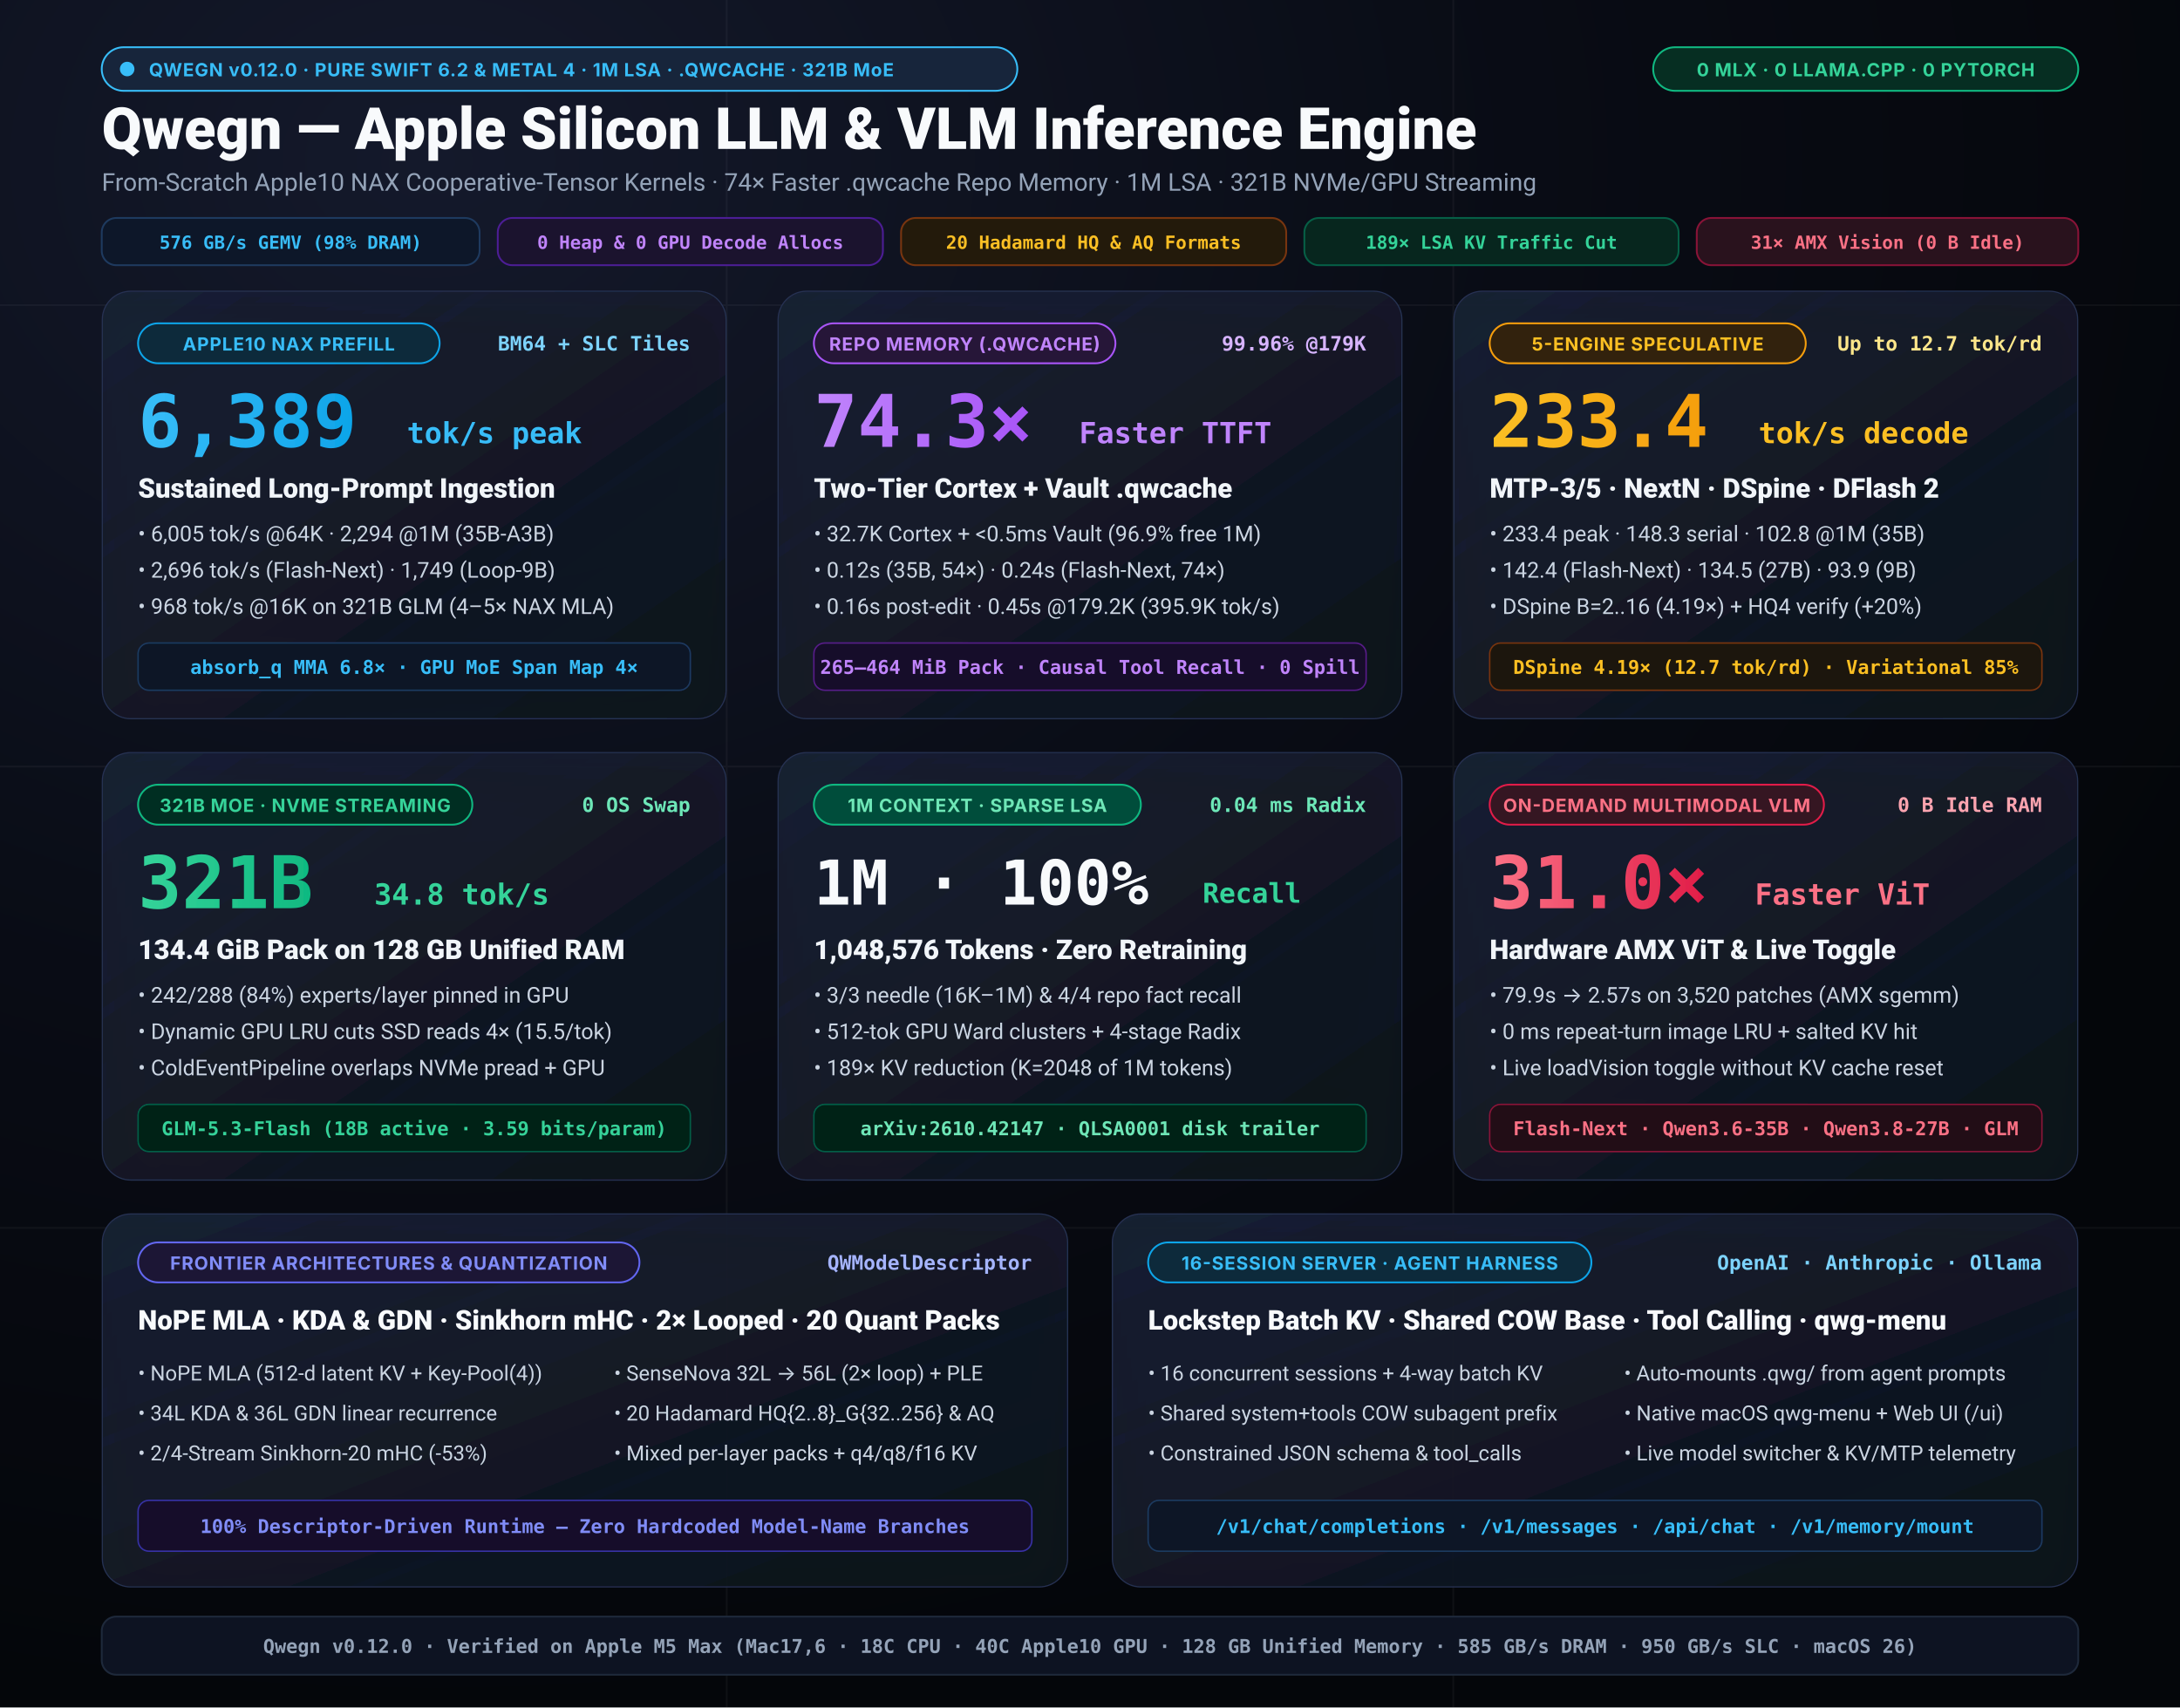
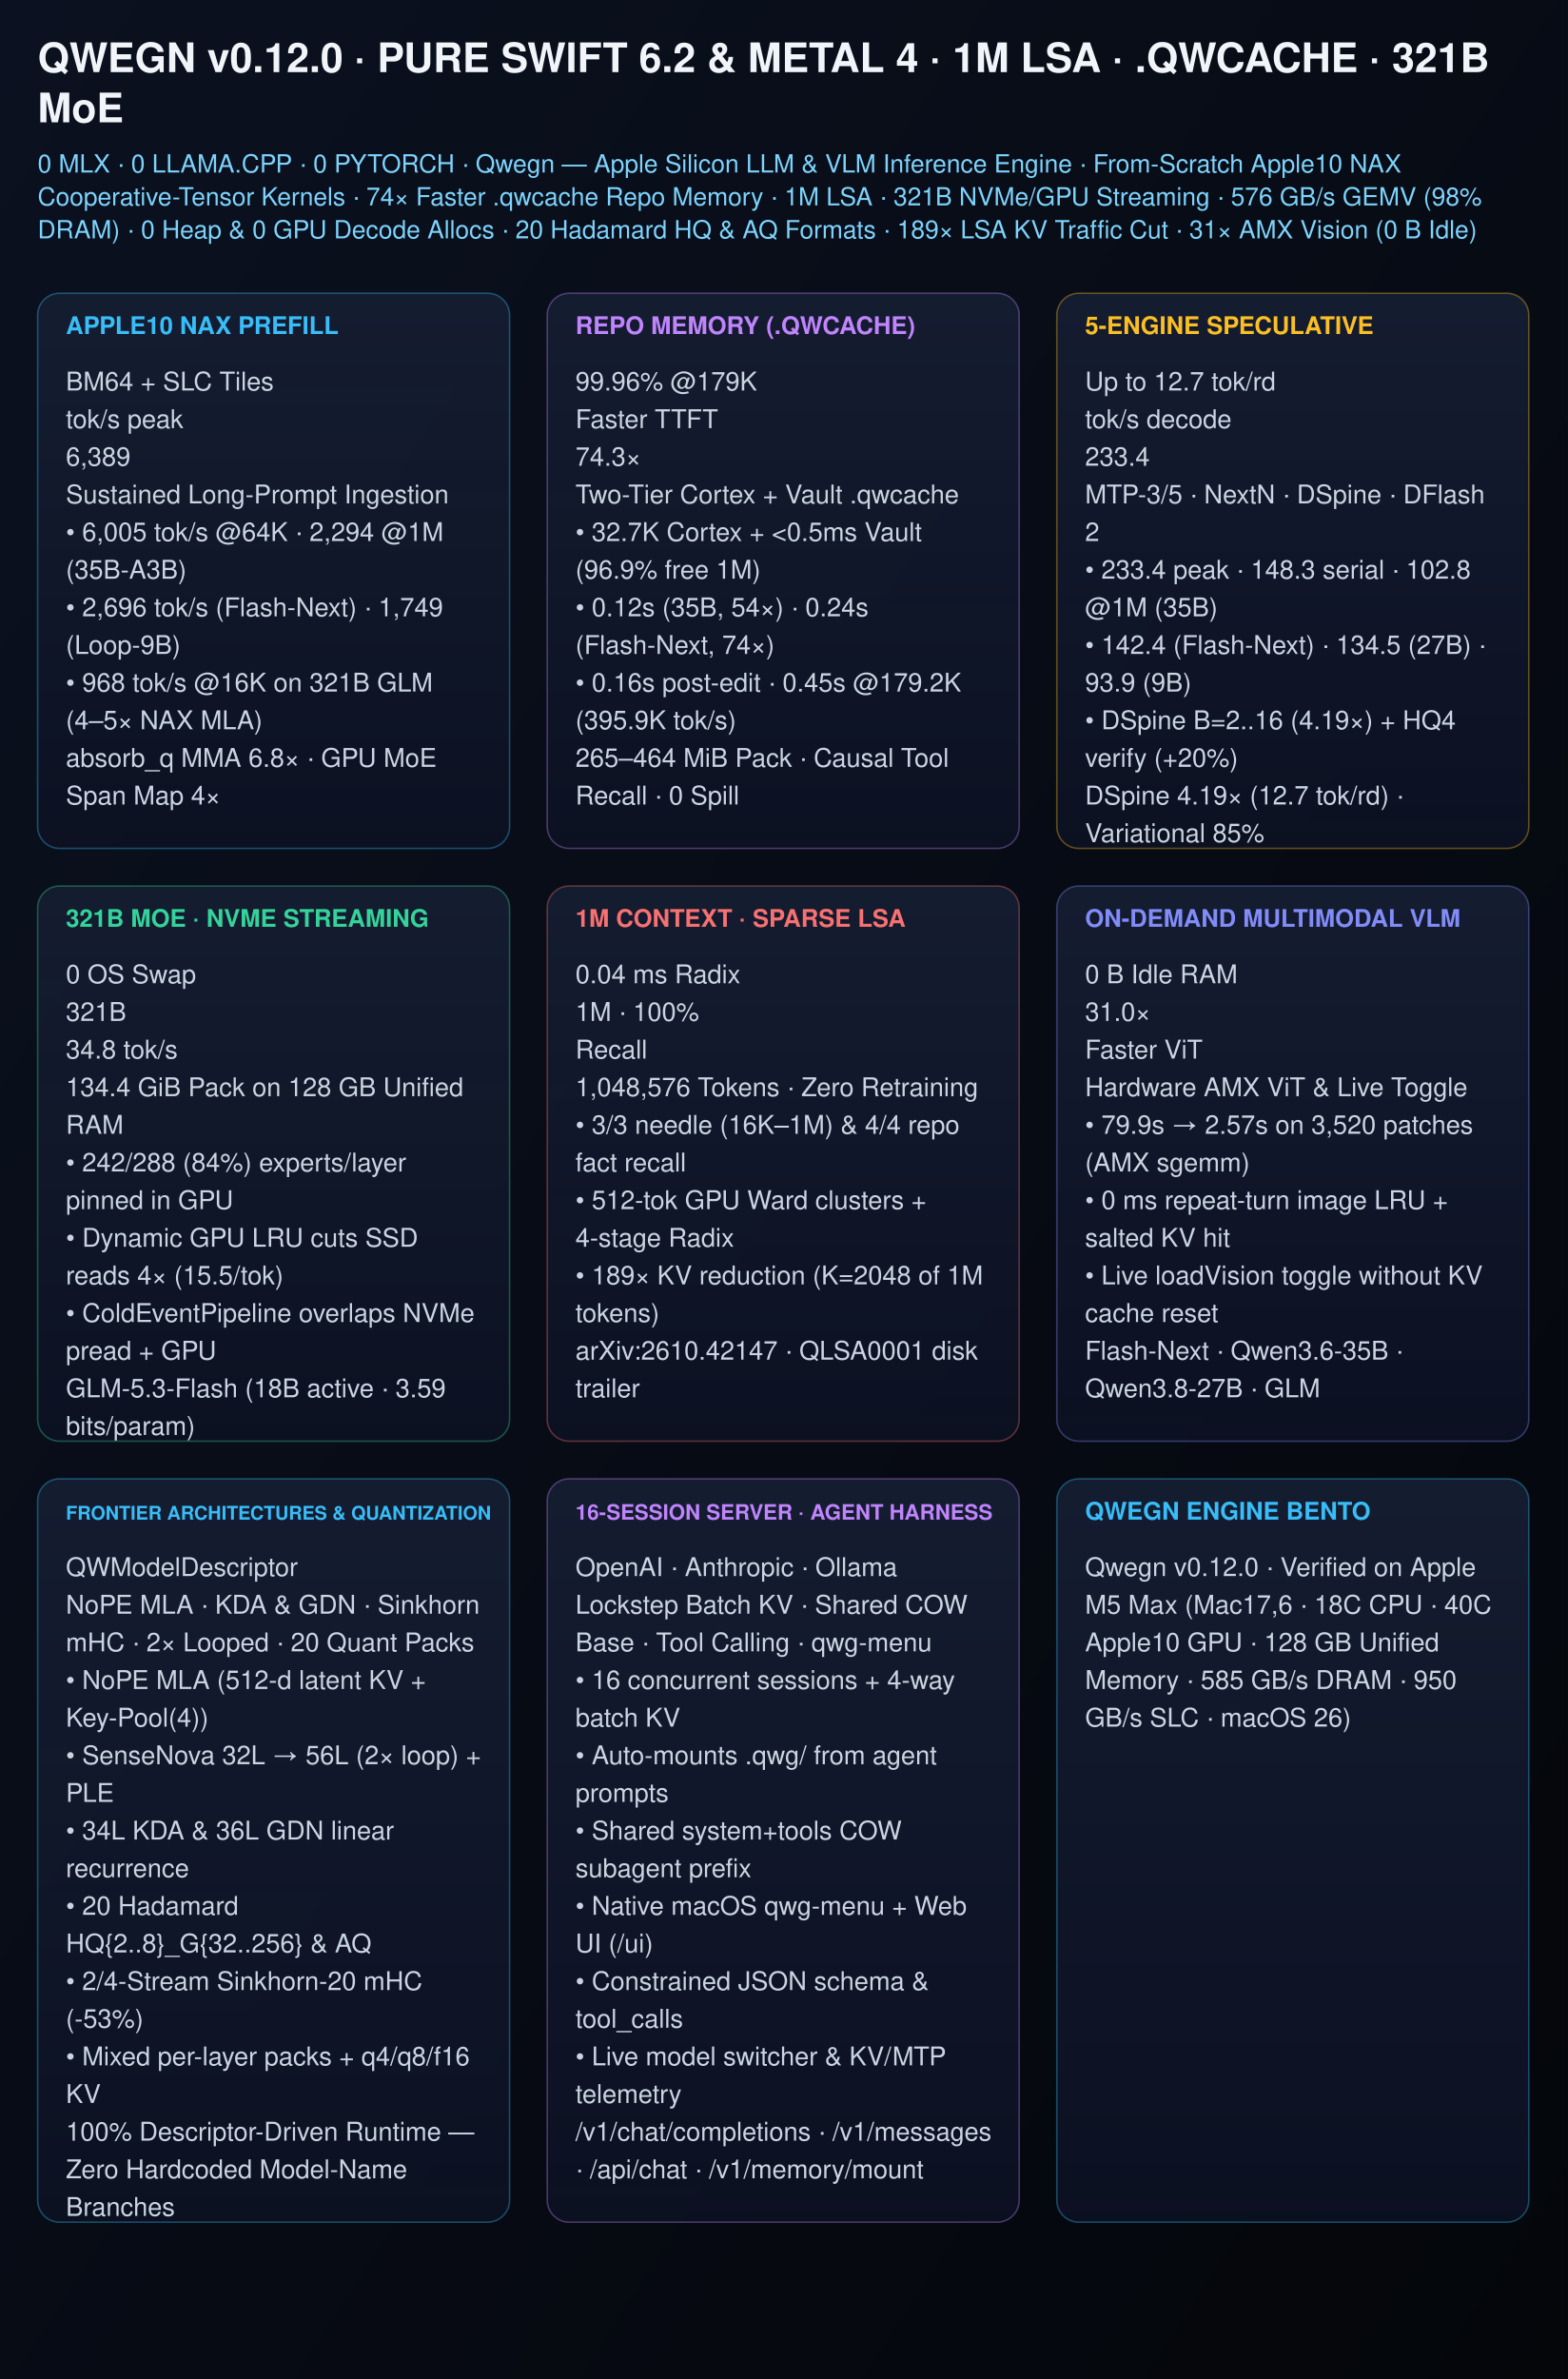
- <svg xmlns="http://www.w3.org/2000/svg" viewBox="0 0 1200 940" width="1200" height="940">
+ <svg xmlns="http://www.w3.org/2000/svg" viewBox="0 0 1000 1517" width="1000" height="1517">
  <defs>
-     <radialGradient id="bgGlow" cx="20%" cy="10%" r="90%">
-       <stop offset="0%" stop-color="#14192b" />
-       <stop offset="55%" stop-color="#090c15" />
+     <linearGradient id="bg" x1="0%" y1="0%" x2="100%" y2="100%">
+       <stop offset="0%" stop-color="#0b1120" />
      <stop offset="100%" stop-color="#04060a" />
-     </radialGradient>
-     <linearGradient id="cardGrad" x1="0%" y1="0%" x2="100%" y2="100%">
-       <stop offset="0%" stop-color="#192136" stop-opacity="0.94" />
-       <stop offset="100%" stop-color="#0d1220" stop-opacity="0.82" />
    </linearGradient>
-     <linearGradient id="cyanGrad" x1="0%" y1="0%" x2="100%" y2="0%">
-       <stop offset="0%" stop-color="#38bdf8" />
-       <stop offset="100%" stop-color="#0ea5e9" />
+     <linearGradient id="card" x1="0%" y1="0%" x2="0%" y2="100%">
+       <stop offset="0%" stop-color="#151d31" stop-opacity="0.97" />
+       <stop offset="100%" stop-color="#0c1122" stop-opacity="0.95" />
    </linearGradient>
-     <linearGradient id="purpleGrad" x1="0%" y1="0%" x2="100%" y2="0%">
-       <stop offset="0%" stop-color="#c084fc" />
-       <stop offset="100%" stop-color="#a855f7" />
-     </linearGradient>
-     <linearGradient id="amberGrad" x1="0%" y1="0%" x2="100%" y2="0%">
-       <stop offset="0%" stop-color="#fbbf24" />
-       <stop offset="100%" stop-color="#f59e0b" />
-     </linearGradient>
-     <linearGradient id="emeraldGrad" x1="0%" y1="0%" x2="100%" y2="0%">
-       <stop offset="0%" stop-color="#34d399" />
-       <stop offset="100%" stop-color="#10b981" />
-     </linearGradient>
-     <linearGradient id="roseGrad" x1="0%" y1="0%" x2="100%" y2="0%">
-       <stop offset="0%" stop-color="#fb7185" />
-       <stop offset="100%" stop-color="#e11d48" />
-     </linearGradient>
-     <linearGradient id="indigoGrad" x1="0%" y1="0%" x2="100%" y2="0%">
-       <stop offset="0%" stop-color="#818cf8" />
-       <stop offset="100%" stop-color="#6366f1" />
-     </linearGradient>
-     <filter id="shadow" x="-4%" y="-4%" width="108%" height="112%">
-       <feDropShadow dx="0" dy="10" stdDeviation="12" flood-color="#000000" flood-opacity="0.5" />
-     </filter>
-     <clipPath id="clipCard344">
-       <rect x="0" y="0" width="344" height="236" rx="16" />
-     </clipPath>
-     <clipPath id="clipCard532">
-       <rect x="0" y="0" width="532" height="206" rx="16" />
-     </clipPath>
  </defs>
-   <style>
-     .title { font-family: -apple-system, BlinkMacSystemFont, "SF Pro Display", "Segoe UI", Roboto, sans-serif; font-weight: 800; }
-     .subtitle { font-family: -apple-system, BlinkMacSystemFont, "SF Pro Text", "Segoe UI", Roboto, sans-serif; font-weight: 400; }
-     .mono { font-family: "SF Mono", Menlo, Consolas, monospace; font-weight: 600; }
-     .badge { font-family: -apple-system, BlinkMacSystemFont, "SF Pro Text", sans-serif; font-weight: 700; font-size: 10px; letter-spacing: 0.4px; text-transform: uppercase; }
-     .pill { font-family: "SF Mono", Menlo, Consolas, monospace; font-weight: 700; font-size: 10px; }
-     .card { stroke: #273252; stroke-width: 1.25; rx: 16; }
-   </style>
-   <rect width="1200" height="940" fill="url(#bgGlow)" />
-   <g opacity="0.04" stroke="#ffffff" stroke-width="1">
-     <line x1="0" y1="168" x2="1200" y2="168" />
-     <line x1="0" y1="422" x2="1200" y2="422" />
-     <line x1="0" y1="676" x2="1200" y2="676" />
-     <line x1="400" y1="0" x2="400" y2="940" />
-     <line x1="800" y1="0" x2="800" y2="940" />
-   </g>
-   <g transform="translate(56, 26)">
-     <rect x="0" y="0" width="504" height="24" rx="12" fill="#17253b" stroke="#38bdf8" stroke-width="1" />
-     <circle cx="14" cy="12" r="4" fill="#38bdf8" />
-     <text x="26" y="16" fill="#38bdf8" class="badge">QWEGN v0.12.0 · PURE SWIFT 6.2 &amp; METAL 4 · 1M LSA · .QWCACHE · 321B MoE</text>
-     <rect x="854" y="0" width="234" height="24" rx="12" fill="#062e22" stroke="#10b981" stroke-width="1" />
-     <text x="971" y="16" text-anchor="middle" fill="#34d399" class="badge">0 MLX · 0 LLAMA.CPP · 0 PYTORCH</text>
-     <text x="0" y="56" fill="#f8fafc" class="title" font-size="32">Qwegn — Apple Silicon LLM &amp; VLM Inference Engine</text>
-     <text x="0" y="79" fill="#94a3b8" class="subtitle" font-size="13.5">From-Scratch Apple10 NAX Cooperative-Tensor Kernels · 74× Faster .qwcache Repo Memory · 1M LSA · 321B NVMe/GPU Streaming</text>
-     <g transform="translate(0, 94)">
-       <rect x="0" y="0" width="208" height="26" rx="8" fill="#0d1729" stroke="#1e3a5f" stroke-width="1" />
-       <text x="104" y="17" text-anchor="middle" fill="#38bdf8" class="pill">576 GB/s GEMV (98% DRAM)</text>
-       <rect x="218" y="0" width="212" height="26" rx="8" fill="#1b132e" stroke="#4c1d95" stroke-width="1" />
-       <text x="324" y="17" text-anchor="middle" fill="#c084fc" class="pill">0 Heap &amp; 0 GPU Decode Allocs</text>
-       <rect x="440" y="0" width="212" height="26" rx="8" fill="#231a0b" stroke="#78350f" stroke-width="1" />
-       <text x="546" y="17" text-anchor="middle" fill="#fbbf24" class="pill">20 Hadamard HQ &amp; AQ Formats</text>
-       <rect x="662" y="0" width="206" height="26" rx="8" fill="#07261e" stroke="#065f46" stroke-width="1" />
-       <text x="765" y="17" text-anchor="middle" fill="#34d399" class="pill">189× LSA KV Traffic Cut</text>
-       <rect x="878" y="0" width="210" height="26" rx="8" fill="#29121d" stroke="#881337" stroke-width="1" />
-       <text x="983" y="17" text-anchor="middle" fill="#fb7185" class="pill">31× AMX Vision (0 B Idle)</text>
-     </g>
-   </g>
-   <g transform="translate(56, 160)" filter="url(#shadow)" clip-path="url(#clipCard344)">
-     <rect width="344" height="236" fill="url(#cardGrad)" class="card" />
-     <rect x="20" y="18" width="166" height="22" rx="11" fill="#0c2a3a" stroke="#0ea5e9" stroke-width="1" />
-     <text x="103" y="33" text-anchor="middle" fill="#38bdf8" class="badge">APPLE10 NAX PREFILL</text>
-     <text x="324" y="33" text-anchor="end" fill="#7dd3fc" class="mono" font-size="11">BM64 + SLC Tiles</text>
-     <text x="20" y="86" fill="url(#cyanGrad)" class="title mono" font-size="40">6,389</text>
-     <text x="168" y="84" fill="#38bdf8" class="title mono" font-size="16">tok/s peak</text>
-     <text x="20" y="114" fill="#f1f5f9" class="title" font-size="15">Sustained Long-Prompt Ingestion</text>
-     <text x="20" y="138" fill="#cbd5e1" class="subtitle" font-size="12">• 6,005 tok/s @64K · 2,294 @1M (35B-A3B)</text>
-     <text x="20" y="158" fill="#cbd5e1" class="subtitle" font-size="12">• 2,696 tok/s (Flash-Next) · 1,749 (Loop-9B)</text>
-     <text x="20" y="178" fill="#cbd5e1" class="subtitle" font-size="12">• 968 tok/s @16K on 321B GLM (4–5× NAX MLA)</text>
-     <rect x="20" y="194" width="304" height="26" rx="6" fill="#091526" stroke="#1e3a5f" stroke-width="0.8" />
-     <text x="172" y="211" text-anchor="middle" fill="#38bdf8" class="mono" font-size="10.5">absorb_q MMA 6.8× · GPU MoE Span Map 4×</text>
-   </g>
-   <g transform="translate(428, 160)" filter="url(#shadow)" clip-path="url(#clipCard344)">
-     <rect width="344" height="236" fill="url(#cardGrad)" class="card" />
-     <rect x="20" y="18" width="166" height="22" rx="11" fill="#281638" stroke="#a855f7" stroke-width="1" />
-     <text x="103" y="33" text-anchor="middle" fill="#c084fc" class="badge">REPO MEMORY (.QWCACHE)</text>
-     <text x="324" y="33" text-anchor="end" fill="#d8b4fe" class="mono" font-size="11">99.96% @179K</text>
-     <text x="20" y="86" fill="url(#purpleGrad)" class="title mono" font-size="40">74.3×</text>
-     <text x="166" y="84" fill="#c084fc" class="title mono" font-size="16">Faster TTFT</text>
-     <text x="20" y="114" fill="#f1f5f9" class="title" font-size="15">Two-Tier Cortex + Vault .qwcache</text>
-     <text x="20" y="138" fill="#cbd5e1" class="subtitle" font-size="12">• 32.7K Cortex + &lt;0.5ms Vault (96.9% free 1M)</text>
-     <text x="20" y="158" fill="#cbd5e1" class="subtitle" font-size="12">• 0.12s (35B, 54×) · 0.24s (Flash-Next, 74×)</text>
-     <text x="20" y="178" fill="#cbd5e1" class="subtitle" font-size="12">• 0.16s post-edit · 0.45s @179.2K (395.9K tok/s)</text>
-     <rect x="20" y="194" width="304" height="26" rx="6" fill="#160d29" stroke="#581c87" stroke-width="0.8" />
-     <text x="172" y="211" text-anchor="middle" fill="#c084fc" class="mono" font-size="10.5">265–464 MiB Pack · Causal Tool Recall · 0 Spill</text>
-   </g>
-   <g transform="translate(800, 160)" filter="url(#shadow)" clip-path="url(#clipCard344)">
-     <rect width="344" height="236" fill="url(#cardGrad)" class="card" />
-     <rect x="20" y="18" width="174" height="22" rx="11" fill="#33230c" stroke="#f59e0b" stroke-width="1" />
-     <text x="107" y="33" text-anchor="middle" fill="#fbbf24" class="badge">5-ENGINE SPECULATIVE</text>
-     <text x="324" y="33" text-anchor="end" fill="#fde68a" class="mono" font-size="11">Up to 12.7 tok/rd</text>
-     <text x="20" y="86" fill="url(#amberGrad)" class="title mono" font-size="40">233.4</text>
-     <text x="168" y="84" fill="#fbbf24" class="title mono" font-size="16">tok/s decode</text>
-     <text x="20" y="114" fill="#f1f5f9" class="title" font-size="15">MTP-3/5 · NextN · DSpine · DFlash 2</text>
-     <text x="20" y="138" fill="#cbd5e1" class="subtitle" font-size="12">• 233.4 peak · 148.3 serial · 102.8 @1M (35B)</text>
-     <text x="20" y="158" fill="#cbd5e1" class="subtitle" font-size="12">• 142.4 (Flash-Next) · 134.5 (27B) · 93.9 (9B)</text>
-     <text x="20" y="178" fill="#cbd5e1" class="subtitle" font-size="12">• DSpine B=2..16 (4.19×) + HQ4 verify (+20%)</text>
-     <rect x="20" y="194" width="304" height="26" rx="6" fill="#1f1608" stroke="#78350f" stroke-width="0.8" />
-     <text x="172" y="211" text-anchor="middle" fill="#fbbf24" class="mono" font-size="10.5">DSpine 4.19× (12.7 tok/rd) · Variational 85%</text>
-   </g>
-   <g transform="translate(56, 414)" filter="url(#shadow)" clip-path="url(#clipCard344)">
-     <rect width="344" height="236" fill="url(#cardGrad)" class="card" />
-     <rect x="20" y="18" width="184" height="22" rx="11" fill="#062e22" stroke="#10b981" stroke-width="1" />
-     <text x="112" y="33" text-anchor="middle" fill="#34d399" class="badge">321B MOE · NVME STREAMING</text>
-     <text x="324" y="33" text-anchor="end" fill="#6ee7b7" class="mono" font-size="11">0 OS Swap</text>
-     <text x="20" y="86" fill="url(#emeraldGrad)" class="title mono" font-size="40">321B</text>
-     <text x="150" y="84" fill="#34d399" class="title mono" font-size="16">34.8 tok/s</text>
-     <text x="20" y="114" fill="#f1f5f9" class="title" font-size="15">134.4 GiB Pack on 128 GB Unified RAM</text>
-     <text x="20" y="138" fill="#cbd5e1" class="subtitle" font-size="12">• 242/288 (84%) experts/layer pinned in GPU</text>
-     <text x="20" y="158" fill="#cbd5e1" class="subtitle" font-size="12">• Dynamic GPU LRU cuts SSD reads 4× (15.5/tok)</text>
-     <text x="20" y="178" fill="#cbd5e1" class="subtitle" font-size="12">• ColdEventPipeline overlaps NVMe pread + GPU</text>
-     <rect x="20" y="194" width="304" height="26" rx="6" fill="#062019" stroke="#065f46" stroke-width="0.8" />
-     <text x="172" y="211" text-anchor="middle" fill="#34d399" class="mono" font-size="10.5">GLM-5.3-Flash (18B active · 3.59 bits/param)</text>
-   </g>
-   <g transform="translate(428, 414)" filter="url(#shadow)" clip-path="url(#clipCard344)">
-     <rect width="344" height="236" fill="url(#cardGrad)" class="card" />
-     <rect x="20" y="18" width="180" height="22" rx="11" fill="#064e3b" stroke="#10b981" stroke-width="1" />
-     <text x="110" y="33" text-anchor="middle" fill="#6ee7b7" class="badge">1M CONTEXT · SPARSE LSA</text>
-     <text x="324" y="33" text-anchor="end" fill="#6ee7b7" class="mono" font-size="11">0.04 ms Radix</text>
-     <text x="20" y="84" fill="#f8fafc" class="title mono" font-size="34">1M · 100%</text>
-     <text x="234" y="83" fill="#34d399" class="title mono" font-size="15">Recall</text>
-     <text x="20" y="114" fill="#f1f5f9" class="title" font-size="15">1,048,576 Tokens · Zero Retraining</text>
-     <text x="20" y="138" fill="#cbd5e1" class="subtitle" font-size="12">• 3/3 needle (16K–1M) &amp; 4/4 repo fact recall</text>
-     <text x="20" y="158" fill="#cbd5e1" class="subtitle" font-size="12">• 512-tok GPU Ward clusters + 4-stage Radix</text>
-     <text x="20" y="178" fill="#cbd5e1" class="subtitle" font-size="12">• 189× KV reduction (K=2048 of 1M tokens)</text>
-     <rect x="20" y="194" width="304" height="26" rx="6" fill="#062019" stroke="#065f46" stroke-width="0.8" />
-     <text x="172" y="211" text-anchor="middle" fill="#6ee7b7" class="mono" font-size="10.5">arXiv:2610.42147 · QLSA0001 disk trailer</text>
-   </g>
-   <g transform="translate(800, 414)" filter="url(#shadow)" clip-path="url(#clipCard344)">
-     <rect width="344" height="236" fill="url(#cardGrad)" class="card" />
-     <rect x="20" y="18" width="184" height="22" rx="11" fill="#361620" stroke="#e11d48" stroke-width="1" />
-     <text x="112" y="33" text-anchor="middle" fill="#fb7185" class="badge">ON-DEMAND MULTIMODAL VLM</text>
-     <text x="324" y="33" text-anchor="end" fill="#fda4af" class="mono" font-size="11">0 B Idle RAM</text>
-     <text x="20" y="86" fill="url(#roseGrad)" class="title mono" font-size="40">31.0×</text>
-     <text x="166" y="84" fill="#fb7185" class="title mono" font-size="16">Faster ViT</text>
-     <text x="20" y="114" fill="#f1f5f9" class="title" font-size="15">Hardware AMX ViT &amp; Live Toggle</text>
-     <text x="20" y="138" fill="#cbd5e1" class="subtitle" font-size="12">• 79.9s → 2.57s on 3,520 patches (AMX sgemm)</text>
-     <text x="20" y="158" fill="#cbd5e1" class="subtitle" font-size="12">• 0 ms repeat-turn image LRU + salted KV hit</text>
-     <text x="20" y="178" fill="#cbd5e1" class="subtitle" font-size="12">• Live loadVision toggle without KV cache reset</text>
-     <rect x="20" y="194" width="304" height="26" rx="6" fill="#240d16" stroke="#881337" stroke-width="0.8" />
-     <text x="172" y="211" text-anchor="middle" fill="#fb7185" class="mono" font-size="10.5">Flash-Next · Qwen3.6-35B · Qwen3.8-27B · GLM</text>
-   </g>
-   <g transform="translate(56, 668)" filter="url(#shadow)" clip-path="url(#clipCard532)">
-     <rect width="532" height="206" fill="url(#cardGrad)" class="card" />
-     <rect x="20" y="16" width="276" height="22" rx="11" fill="#1c1936" stroke="#6366f1" stroke-width="1" />
-     <text x="158" y="31" text-anchor="middle" fill="#818cf8" class="badge">FRONTIER ARCHITECTURES &amp; QUANTIZATION</text>
-     <text x="512" y="31" text-anchor="end" fill="#a5b4fc" class="mono" font-size="11">QWModelDescriptor</text>
-     <text x="20" y="64" fill="#f8fafc" class="title" font-size="15">NoPE MLA · KDA &amp; GDN · Sinkhorn mHC · 2× Looped · 20 Quant Packs</text>
-     <text x="20" y="92" fill="#cbd5e1" class="subtitle" font-size="11.5">• NoPE MLA (512-d latent KV + Key-Pool(4))</text>
-     <text x="20" y="114" fill="#cbd5e1" class="subtitle" font-size="11.5">• 34L KDA &amp; 36L GDN linear recurrence</text>
-     <text x="20" y="136" fill="#cbd5e1" class="subtitle" font-size="11.5">• 2/4-Stream Sinkhorn-20 mHC (-53%)</text>
-     <text x="282" y="92" fill="#cbd5e1" class="subtitle" font-size="11.5">• SenseNova 32L → 56L (2× loop) + PLE</text>
-     <text x="282" y="114" fill="#cbd5e1" class="subtitle" font-size="11.5">• 20 Hadamard HQ{2..8}_G{32..256} &amp; AQ</text>
-     <text x="282" y="136" fill="#cbd5e1" class="subtitle" font-size="11.5">• Mixed per-layer packs + q4/q8/f16 KV</text>
-     <rect x="20" y="158" width="492" height="28" rx="6" fill="#131129" stroke="#3730a3" stroke-width="0.8" />
-     <text x="266" y="176" text-anchor="middle" fill="#818cf8" class="mono" font-size="10.5">100% Descriptor-Driven Runtime — Zero Hardcoded Model-Name Branches</text>
-   </g>
-   <g transform="translate(612, 668)" filter="url(#shadow)" clip-path="url(#clipCard532)">
-     <rect width="532" height="206" fill="url(#cardGrad)" class="card" />
-     <rect x="20" y="16" width="244" height="22" rx="11" fill="#0c2a3a" stroke="#0ea5e9" stroke-width="1" />
-     <text x="142" y="31" text-anchor="middle" fill="#38bdf8" class="badge">16-SESSION SERVER · AGENT HARNESS</text>
-     <text x="512" y="31" text-anchor="end" fill="#7dd3fc" class="mono" font-size="11">OpenAI · Anthropic · Ollama</text>
-     <text x="20" y="64" fill="#f8fafc" class="title" font-size="15">Lockstep Batch KV · Shared COW Base · Tool Calling · qwg-menu</text>
-     <text x="20" y="92" fill="#cbd5e1" class="subtitle" font-size="11.5">• 16 concurrent sessions + 4-way batch KV</text>
-     <text x="20" y="114" fill="#cbd5e1" class="subtitle" font-size="11.5">• Shared system+tools COW subagent prefix</text>
-     <text x="20" y="136" fill="#cbd5e1" class="subtitle" font-size="11.5">• Constrained JSON schema &amp; tool_calls</text>
-     <text x="282" y="92" fill="#cbd5e1" class="subtitle" font-size="11.5">• Auto-mounts .qwg/ from agent prompts</text>
-     <text x="282" y="114" fill="#cbd5e1" class="subtitle" font-size="11.5">• Native macOS qwg-menu + Web UI (/ui)</text>
-     <text x="282" y="136" fill="#cbd5e1" class="subtitle" font-size="11.5">• Live model switcher &amp; KV/MTP telemetry</text>
-     <rect x="20" y="158" width="492" height="28" rx="6" fill="#091526" stroke="#1e3a5f" stroke-width="0.8" />
-     <text x="266" y="176" text-anchor="middle" fill="#38bdf8" class="mono" font-size="10.5">/v1/chat/completions · /v1/messages · /api/chat · /v1/memory/mount</text>
-   </g>
-   <g transform="translate(56, 890)">
-     <rect x="0" y="0" width="1088" height="32" rx="8" fill="#0d1322" stroke="#1e293b" stroke-width="1" />
-     <text x="544" y="20" text-anchor="middle" fill="#94a3b8" class="mono" font-size="10.5">Qwegn v0.12.0 · Verified on Apple M5 Max (Mac17,6 · 18C CPU · 40C Apple10 GPU · 128 GB Unified Memory · 585 GB/s DRAM · 950 GB/s SLC · macOS 26)</text>
-   </g>
+   <rect width="1000" height="1517" fill="url(#bg)" />
+   <text x="24" y="46" font-family="Helvetica Neue,Helvetica,Arial" font-size="26" font-weight="bold" fill="#f1f5f9">QWEGN v0.12.0 · PURE SWIFT 6.2 &amp; METAL 4 · 1M LSA · .QWCACHE · 321B</text>
+   <text x="24" y="78" font-family="Helvetica Neue,Helvetica,Arial" font-size="26" font-weight="bold" fill="#f1f5f9">MoE</text>
+   <text x="24" y="110" font-family="Helvetica,Arial" font-size="16" fill="#7dd3fc">0 MLX · 0 LLAMA.CPP · 0 PYTORCH · Qwegn — Apple Silicon LLM &amp; VLM Inference Engine · From-Scratch Apple10 NAX</text>
+   <text x="24" y="131" font-family="Helvetica,Arial" font-size="16" fill="#7dd3fc">Cooperative-Tensor Kernels · 74× Faster .qwcache Repo Memory · 1M LSA · 321B NVMe/GPU Streaming · 576 GB/s GEMV (98%</text>
+   <text x="24" y="152" font-family="Helvetica,Arial" font-size="16" fill="#7dd3fc">DRAM) · 0 Heap &amp; 0 GPU Decode Allocs · 20 Hadamard HQ &amp; AQ Formats · 189× LSA KV Traffic Cut · 31× AMX Vision (0 B Idle)</text>
+   <rect x="24" y="187" width="301" height="354" rx="14" fill="url(#card)" stroke="#38bdf8" stroke-opacity="0.35" />
+   <text x="42" y="213" font-family="Helvetica,Arial" font-size="15.5" font-weight="bold" fill="#38bdf8">APPLE10 NAX PREFILL</text>
+   <text x="42" y="249" font-family="Helvetica,Arial" font-size="16.5" fill="#cbd5e1">BM64 + SLC Tiles</text>
+   <text x="42" y="273" font-family="Helvetica,Arial" font-size="16.5" fill="#cbd5e1">tok/s peak</text>
+   <text x="42" y="297" font-family="Helvetica,Arial" font-size="16.5" fill="#cbd5e1">6,389</text>
+   <text x="42" y="321" font-family="Helvetica,Arial" font-size="16.5" fill="#cbd5e1">Sustained Long-Prompt Ingestion</text>
+   <text x="42" y="345" font-family="Helvetica,Arial" font-size="16.5" fill="#cbd5e1">• 6,005 tok/s @64K · 2,294 @1M</text>
+   <text x="42" y="369" font-family="Helvetica,Arial" font-size="16.5" fill="#cbd5e1">(35B-A3B)</text>
+   <text x="42" y="393" font-family="Helvetica,Arial" font-size="16.5" fill="#cbd5e1">• 2,696 tok/s (Flash-Next) · 1,749</text>
+   <text x="42" y="417" font-family="Helvetica,Arial" font-size="16.5" fill="#cbd5e1">(Loop-9B)</text>
+   <text x="42" y="441" font-family="Helvetica,Arial" font-size="16.5" fill="#cbd5e1">• 968 tok/s @16K on 321B GLM</text>
+   <text x="42" y="465" font-family="Helvetica,Arial" font-size="16.5" fill="#cbd5e1">(4–5× NAX MLA)</text>
+   <text x="42" y="489" font-family="Helvetica,Arial" font-size="16.5" fill="#cbd5e1">absorb_q MMA 6.8× · GPU MoE</text>
+   <text x="42" y="513" font-family="Helvetica,Arial" font-size="16.5" fill="#cbd5e1">Span Map 4×</text>
+   <rect x="349" y="187" width="301" height="354" rx="14" fill="url(#card)" stroke="#c084fc" stroke-opacity="0.35" />
+   <text x="367" y="213" font-family="Helvetica,Arial" font-size="15.5" font-weight="bold" fill="#c084fc">REPO MEMORY (.QWCACHE)</text>
+   <text x="367" y="249" font-family="Helvetica,Arial" font-size="16.5" fill="#cbd5e1">99.96% @179K</text>
+   <text x="367" y="273" font-family="Helvetica,Arial" font-size="16.5" fill="#cbd5e1">Faster TTFT</text>
+   <text x="367" y="297" font-family="Helvetica,Arial" font-size="16.5" fill="#cbd5e1">74.3×</text>
+   <text x="367" y="321" font-family="Helvetica,Arial" font-size="16.5" fill="#cbd5e1">Two-Tier Cortex + Vault .qwcache</text>
+   <text x="367" y="345" font-family="Helvetica,Arial" font-size="16.5" fill="#cbd5e1">• 32.7K Cortex + &lt;0.5ms Vault</text>
+   <text x="367" y="369" font-family="Helvetica,Arial" font-size="16.5" fill="#cbd5e1">(96.9% free 1M)</text>
+   <text x="367" y="393" font-family="Helvetica,Arial" font-size="16.5" fill="#cbd5e1">• 0.12s (35B, 54×) · 0.24s</text>
+   <text x="367" y="417" font-family="Helvetica,Arial" font-size="16.5" fill="#cbd5e1">(Flash-Next, 74×)</text>
+   <text x="367" y="441" font-family="Helvetica,Arial" font-size="16.5" fill="#cbd5e1">• 0.16s post-edit · 0.45s @179.2K</text>
+   <text x="367" y="465" font-family="Helvetica,Arial" font-size="16.5" fill="#cbd5e1">(395.9K tok/s)</text>
+   <text x="367" y="489" font-family="Helvetica,Arial" font-size="16.5" fill="#cbd5e1">265–464 MiB Pack · Causal Tool</text>
+   <text x="367" y="513" font-family="Helvetica,Arial" font-size="16.5" fill="#cbd5e1">Recall · 0 Spill</text>
+   <rect x="674" y="187" width="301" height="354" rx="14" fill="url(#card)" stroke="#fbbf24" stroke-opacity="0.35" />
+   <text x="692" y="213" font-family="Helvetica,Arial" font-size="15.5" font-weight="bold" fill="#fbbf24">5-ENGINE SPECULATIVE</text>
+   <text x="692" y="249" font-family="Helvetica,Arial" font-size="16.5" fill="#cbd5e1">Up to 12.7 tok/rd</text>
+   <text x="692" y="273" font-family="Helvetica,Arial" font-size="16.5" fill="#cbd5e1">tok/s decode</text>
+   <text x="692" y="297" font-family="Helvetica,Arial" font-size="16.5" fill="#cbd5e1">233.4</text>
+   <text x="692" y="321" font-family="Helvetica,Arial" font-size="16.5" fill="#cbd5e1">MTP-3/5 · NextN · DSpine · DFlash</text>
+   <text x="692" y="345" font-family="Helvetica,Arial" font-size="16.5" fill="#cbd5e1">2</text>
+   <text x="692" y="369" font-family="Helvetica,Arial" font-size="16.5" fill="#cbd5e1">• 233.4 peak · 148.3 serial · 102.8</text>
+   <text x="692" y="393" font-family="Helvetica,Arial" font-size="16.5" fill="#cbd5e1">@1M (35B)</text>
+   <text x="692" y="417" font-family="Helvetica,Arial" font-size="16.5" fill="#cbd5e1">• 142.4 (Flash-Next) · 134.5 (27B) ·</text>
+   <text x="692" y="441" font-family="Helvetica,Arial" font-size="16.5" fill="#cbd5e1">93.9 (9B)</text>
+   <text x="692" y="465" font-family="Helvetica,Arial" font-size="16.5" fill="#cbd5e1">• DSpine B=2..16 (4.19×) + HQ4</text>
+   <text x="692" y="489" font-family="Helvetica,Arial" font-size="16.5" fill="#cbd5e1">verify (+20%)</text>
+   <text x="692" y="513" font-family="Helvetica,Arial" font-size="16.5" fill="#cbd5e1">DSpine 4.19× (12.7 tok/rd) ·</text>
+   <text x="692" y="537" font-family="Helvetica,Arial" font-size="16.5" fill="#cbd5e1">Variational 85%</text>
+   <rect x="24" y="565" width="301" height="354" rx="14" fill="url(#card)" stroke="#34d399" stroke-opacity="0.35" />
+   <text x="42" y="591" font-family="Helvetica,Arial" font-size="15.5" font-weight="bold" fill="#34d399">321B MOE · NVME STREAMING</text>
+   <text x="42" y="627" font-family="Helvetica,Arial" font-size="16.5" fill="#cbd5e1">0 OS Swap</text>
+   <text x="42" y="651" font-family="Helvetica,Arial" font-size="16.5" fill="#cbd5e1">321B</text>
+   <text x="42" y="675" font-family="Helvetica,Arial" font-size="16.5" fill="#cbd5e1">34.8 tok/s</text>
+   <text x="42" y="699" font-family="Helvetica,Arial" font-size="16.5" fill="#cbd5e1">134.4 GiB Pack on 128 GB Unified</text>
+   <text x="42" y="723" font-family="Helvetica,Arial" font-size="16.5" fill="#cbd5e1">RAM</text>
+   <text x="42" y="747" font-family="Helvetica,Arial" font-size="16.5" fill="#cbd5e1">• 242/288 (84%) experts/layer</text>
+   <text x="42" y="771" font-family="Helvetica,Arial" font-size="16.5" fill="#cbd5e1">pinned in GPU</text>
+   <text x="42" y="795" font-family="Helvetica,Arial" font-size="16.5" fill="#cbd5e1">• Dynamic GPU LRU cuts SSD</text>
+   <text x="42" y="819" font-family="Helvetica,Arial" font-size="16.5" fill="#cbd5e1">reads 4× (15.5/tok)</text>
+   <text x="42" y="843" font-family="Helvetica,Arial" font-size="16.5" fill="#cbd5e1">• ColdEventPipeline overlaps NVMe</text>
+   <text x="42" y="867" font-family="Helvetica,Arial" font-size="16.5" fill="#cbd5e1">pread + GPU</text>
+   <text x="42" y="891" font-family="Helvetica,Arial" font-size="16.5" fill="#cbd5e1">GLM-5.3-Flash (18B active · 3.59</text>
+   <text x="42" y="915" font-family="Helvetica,Arial" font-size="16.5" fill="#cbd5e1">bits/param)</text>
+   <rect x="349" y="565" width="301" height="354" rx="14" fill="url(#card)" stroke="#f87171" stroke-opacity="0.35" />
+   <text x="367" y="591" font-family="Helvetica,Arial" font-size="15.5" font-weight="bold" fill="#f87171">1M CONTEXT · SPARSE LSA</text>
+   <text x="367" y="627" font-family="Helvetica,Arial" font-size="16.5" fill="#cbd5e1">0.04 ms Radix</text>
+   <text x="367" y="651" font-family="Helvetica,Arial" font-size="16.5" fill="#cbd5e1">1M · 100%</text>
+   <text x="367" y="675" font-family="Helvetica,Arial" font-size="16.5" fill="#cbd5e1">Recall</text>
+   <text x="367" y="699" font-family="Helvetica,Arial" font-size="16.5" fill="#cbd5e1">1,048,576 Tokens · Zero Retraining</text>
+   <text x="367" y="723" font-family="Helvetica,Arial" font-size="16.5" fill="#cbd5e1">• 3/3 needle (16K–1M) &amp; 4/4 repo</text>
+   <text x="367" y="747" font-family="Helvetica,Arial" font-size="16.5" fill="#cbd5e1">fact recall</text>
+   <text x="367" y="771" font-family="Helvetica,Arial" font-size="16.5" fill="#cbd5e1">• 512-tok GPU Ward clusters +</text>
+   <text x="367" y="795" font-family="Helvetica,Arial" font-size="16.5" fill="#cbd5e1">4-stage Radix</text>
+   <text x="367" y="819" font-family="Helvetica,Arial" font-size="16.5" fill="#cbd5e1">• 189× KV reduction (K=2048 of 1M</text>
+   <text x="367" y="843" font-family="Helvetica,Arial" font-size="16.5" fill="#cbd5e1">tokens)</text>
+   <text x="367" y="867" font-family="Helvetica,Arial" font-size="16.5" fill="#cbd5e1">arXiv:2610.42147 · QLSA0001 disk</text>
+   <text x="367" y="891" font-family="Helvetica,Arial" font-size="16.5" fill="#cbd5e1">trailer</text>
+   <rect x="674" y="565" width="301" height="354" rx="14" fill="url(#card)" stroke="#818cf8" stroke-opacity="0.35" />
+   <text x="692" y="591" font-family="Helvetica,Arial" font-size="15.5" font-weight="bold" fill="#818cf8">ON-DEMAND MULTIMODAL VLM</text>
+   <text x="692" y="627" font-family="Helvetica,Arial" font-size="16.5" fill="#cbd5e1">0 B Idle RAM</text>
+   <text x="692" y="651" font-family="Helvetica,Arial" font-size="16.5" fill="#cbd5e1">31.0×</text>
+   <text x="692" y="675" font-family="Helvetica,Arial" font-size="16.5" fill="#cbd5e1">Faster ViT</text>
+   <text x="692" y="699" font-family="Helvetica,Arial" font-size="16.5" fill="#cbd5e1">Hardware AMX ViT &amp; Live Toggle</text>
+   <text x="692" y="723" font-family="Helvetica,Arial" font-size="16.5" fill="#cbd5e1">• 79.9s → 2.57s on 3,520 patches</text>
+   <text x="692" y="747" font-family="Helvetica,Arial" font-size="16.5" fill="#cbd5e1">(AMX sgemm)</text>
+   <text x="692" y="771" font-family="Helvetica,Arial" font-size="16.5" fill="#cbd5e1">• 0 ms repeat-turn image LRU +</text>
+   <text x="692" y="795" font-family="Helvetica,Arial" font-size="16.5" fill="#cbd5e1">salted KV hit</text>
+   <text x="692" y="819" font-family="Helvetica,Arial" font-size="16.5" fill="#cbd5e1">• Live loadVision toggle without KV</text>
+   <text x="692" y="843" font-family="Helvetica,Arial" font-size="16.5" fill="#cbd5e1">cache reset</text>
+   <text x="692" y="867" font-family="Helvetica,Arial" font-size="16.5" fill="#cbd5e1">Flash-Next · Qwen3.6-35B ·</text>
+   <text x="692" y="891" font-family="Helvetica,Arial" font-size="16.5" fill="#cbd5e1">Qwen3.8-27B · GLM</text>
+   <rect x="24" y="943" width="301" height="474" rx="14" fill="url(#card)" stroke="#38bdf8" stroke-opacity="0.35" />
+   <text x="42" y="969" font-family="Helvetica,Arial" font-size="12.0" font-weight="bold" fill="#38bdf8">FRONTIER ARCHITECTURES &amp; QUANTIZATION</text>
+   <text x="42" y="1005" font-family="Helvetica,Arial" font-size="16.5" fill="#cbd5e1">QWModelDescriptor</text>
+   <text x="42" y="1029" font-family="Helvetica,Arial" font-size="16.5" fill="#cbd5e1">NoPE MLA · KDA &amp; GDN · Sinkhorn</text>
+   <text x="42" y="1053" font-family="Helvetica,Arial" font-size="16.5" fill="#cbd5e1">mHC · 2× Looped · 20 Quant Packs</text>
+   <text x="42" y="1077" font-family="Helvetica,Arial" font-size="16.5" fill="#cbd5e1">• NoPE MLA (512-d latent KV +</text>
+   <text x="42" y="1101" font-family="Helvetica,Arial" font-size="16.5" fill="#cbd5e1">Key-Pool(4))</text>
+   <text x="42" y="1125" font-family="Helvetica,Arial" font-size="16.5" fill="#cbd5e1">• SenseNova 32L → 56L (2× loop) +</text>
+   <text x="42" y="1149" font-family="Helvetica,Arial" font-size="16.5" fill="#cbd5e1">PLE</text>
+   <text x="42" y="1173" font-family="Helvetica,Arial" font-size="16.5" fill="#cbd5e1">• 34L KDA &amp; 36L GDN linear</text>
+   <text x="42" y="1197" font-family="Helvetica,Arial" font-size="16.5" fill="#cbd5e1">recurrence</text>
+   <text x="42" y="1221" font-family="Helvetica,Arial" font-size="16.5" fill="#cbd5e1">• 20 Hadamard</text>
+   <text x="42" y="1245" font-family="Helvetica,Arial" font-size="16.5" fill="#cbd5e1">HQ{2..8}_G{32..256} &amp; AQ</text>
+   <text x="42" y="1269" font-family="Helvetica,Arial" font-size="16.5" fill="#cbd5e1">• 2/4-Stream Sinkhorn-20 mHC</text>
+   <text x="42" y="1293" font-family="Helvetica,Arial" font-size="16.5" fill="#cbd5e1">(-53%)</text>
+   <text x="42" y="1317" font-family="Helvetica,Arial" font-size="16.5" fill="#cbd5e1">• Mixed per-layer packs + q4/q8/f16</text>
+   <text x="42" y="1341" font-family="Helvetica,Arial" font-size="16.5" fill="#cbd5e1">KV</text>
+   <text x="42" y="1365" font-family="Helvetica,Arial" font-size="16.5" fill="#cbd5e1">100% Descriptor-Driven Runtime —</text>
+   <text x="42" y="1389" font-family="Helvetica,Arial" font-size="16.5" fill="#cbd5e1">Zero Hardcoded Model-Name</text>
+   <text x="42" y="1413" font-family="Helvetica,Arial" font-size="16.5" fill="#cbd5e1">Branches</text>
+   <rect x="349" y="943" width="301" height="474" rx="14" fill="url(#card)" stroke="#c084fc" stroke-opacity="0.35" />
+   <text x="367" y="969" font-family="Helvetica,Arial" font-size="13.5" font-weight="bold" fill="#c084fc">16-SESSION SERVER · AGENT HARNESS</text>
+   <text x="367" y="1005" font-family="Helvetica,Arial" font-size="16.5" fill="#cbd5e1">OpenAI · Anthropic · Ollama</text>
+   <text x="367" y="1029" font-family="Helvetica,Arial" font-size="16.5" fill="#cbd5e1">Lockstep Batch KV · Shared COW</text>
+   <text x="367" y="1053" font-family="Helvetica,Arial" font-size="16.5" fill="#cbd5e1">Base · Tool Calling · qwg-menu</text>
+   <text x="367" y="1077" font-family="Helvetica,Arial" font-size="16.5" fill="#cbd5e1">• 16 concurrent sessions + 4-way</text>
+   <text x="367" y="1101" font-family="Helvetica,Arial" font-size="16.5" fill="#cbd5e1">batch KV</text>
+   <text x="367" y="1125" font-family="Helvetica,Arial" font-size="16.5" fill="#cbd5e1">• Auto-mounts .qwg/ from agent</text>
+   <text x="367" y="1149" font-family="Helvetica,Arial" font-size="16.5" fill="#cbd5e1">prompts</text>
+   <text x="367" y="1173" font-family="Helvetica,Arial" font-size="16.5" fill="#cbd5e1">• Shared system+tools COW</text>
+   <text x="367" y="1197" font-family="Helvetica,Arial" font-size="16.5" fill="#cbd5e1">subagent prefix</text>
+   <text x="367" y="1221" font-family="Helvetica,Arial" font-size="16.5" fill="#cbd5e1">• Native macOS qwg-menu + Web</text>
+   <text x="367" y="1245" font-family="Helvetica,Arial" font-size="16.5" fill="#cbd5e1">UI (/ui)</text>
+   <text x="367" y="1269" font-family="Helvetica,Arial" font-size="16.5" fill="#cbd5e1">• Constrained JSON schema &amp;</text>
+   <text x="367" y="1293" font-family="Helvetica,Arial" font-size="16.5" fill="#cbd5e1">tool_calls</text>
+   <text x="367" y="1317" font-family="Helvetica,Arial" font-size="16.5" fill="#cbd5e1">• Live model switcher &amp; KV/MTP</text>
+   <text x="367" y="1341" font-family="Helvetica,Arial" font-size="16.5" fill="#cbd5e1">telemetry</text>
+   <text x="367" y="1365" font-family="Helvetica,Arial" font-size="16.5" fill="#cbd5e1">/v1/chat/completions · /v1/messages</text>
+   <text x="367" y="1389" font-family="Helvetica,Arial" font-size="16.5" fill="#cbd5e1">· /api/chat · /v1/memory/mount</text>
+   <rect x="674" y="943" width="301" height="474" rx="14" fill="url(#card)" stroke="#38bdf8" stroke-opacity="0.35" />
+   <text x="692" y="969" font-family="Helvetica,Arial" font-size="15.5" font-weight="bold" fill="#38bdf8">QWEGN ENGINE BENTO</text>
+   <text x="692" y="1005" font-family="Helvetica,Arial" font-size="16.5" fill="#cbd5e1">Qwegn v0.12.0 · Verified on Apple</text>
+   <text x="692" y="1029" font-family="Helvetica,Arial" font-size="16.5" fill="#cbd5e1">M5 Max (Mac17,6 · 18C CPU · 40C</text>
+   <text x="692" y="1053" font-family="Helvetica,Arial" font-size="16.5" fill="#cbd5e1">Apple10 GPU · 128 GB Unified</text>
+   <text x="692" y="1077" font-family="Helvetica,Arial" font-size="16.5" fill="#cbd5e1">Memory · 585 GB/s DRAM · 950</text>
+   <text x="692" y="1101" font-family="Helvetica,Arial" font-size="16.5" fill="#cbd5e1">GB/s SLC · macOS 26)</text>
</svg>
